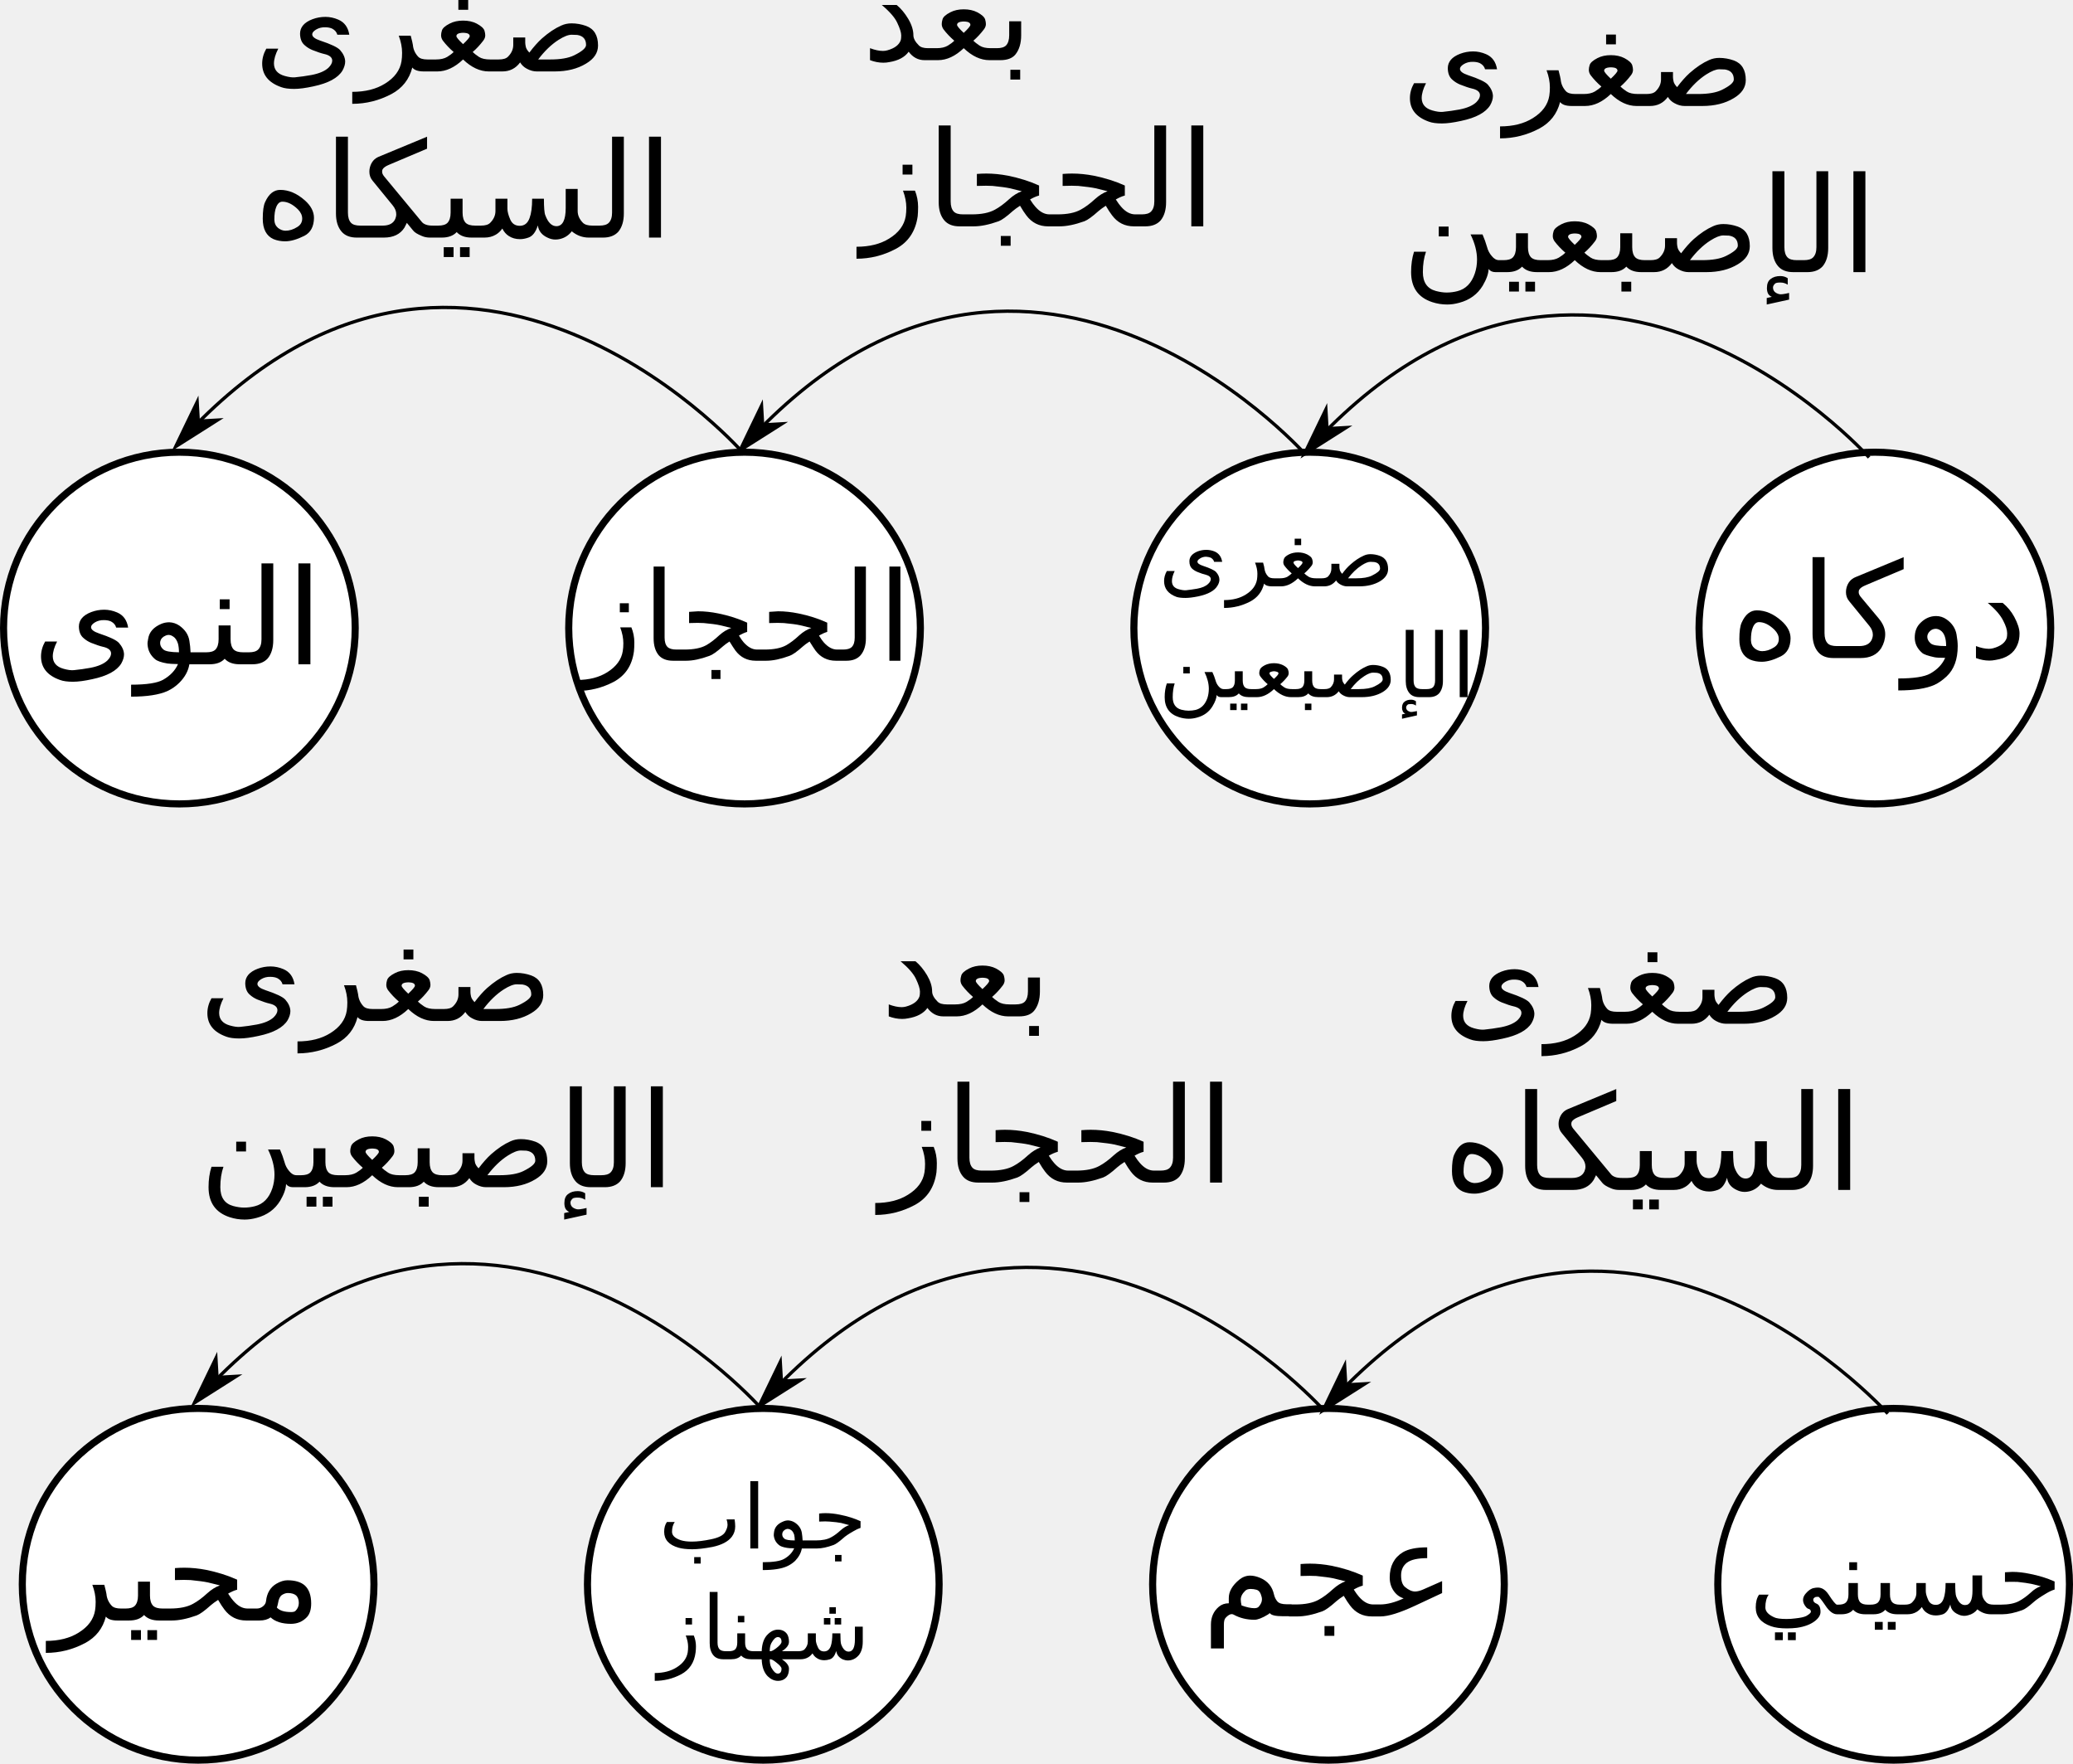
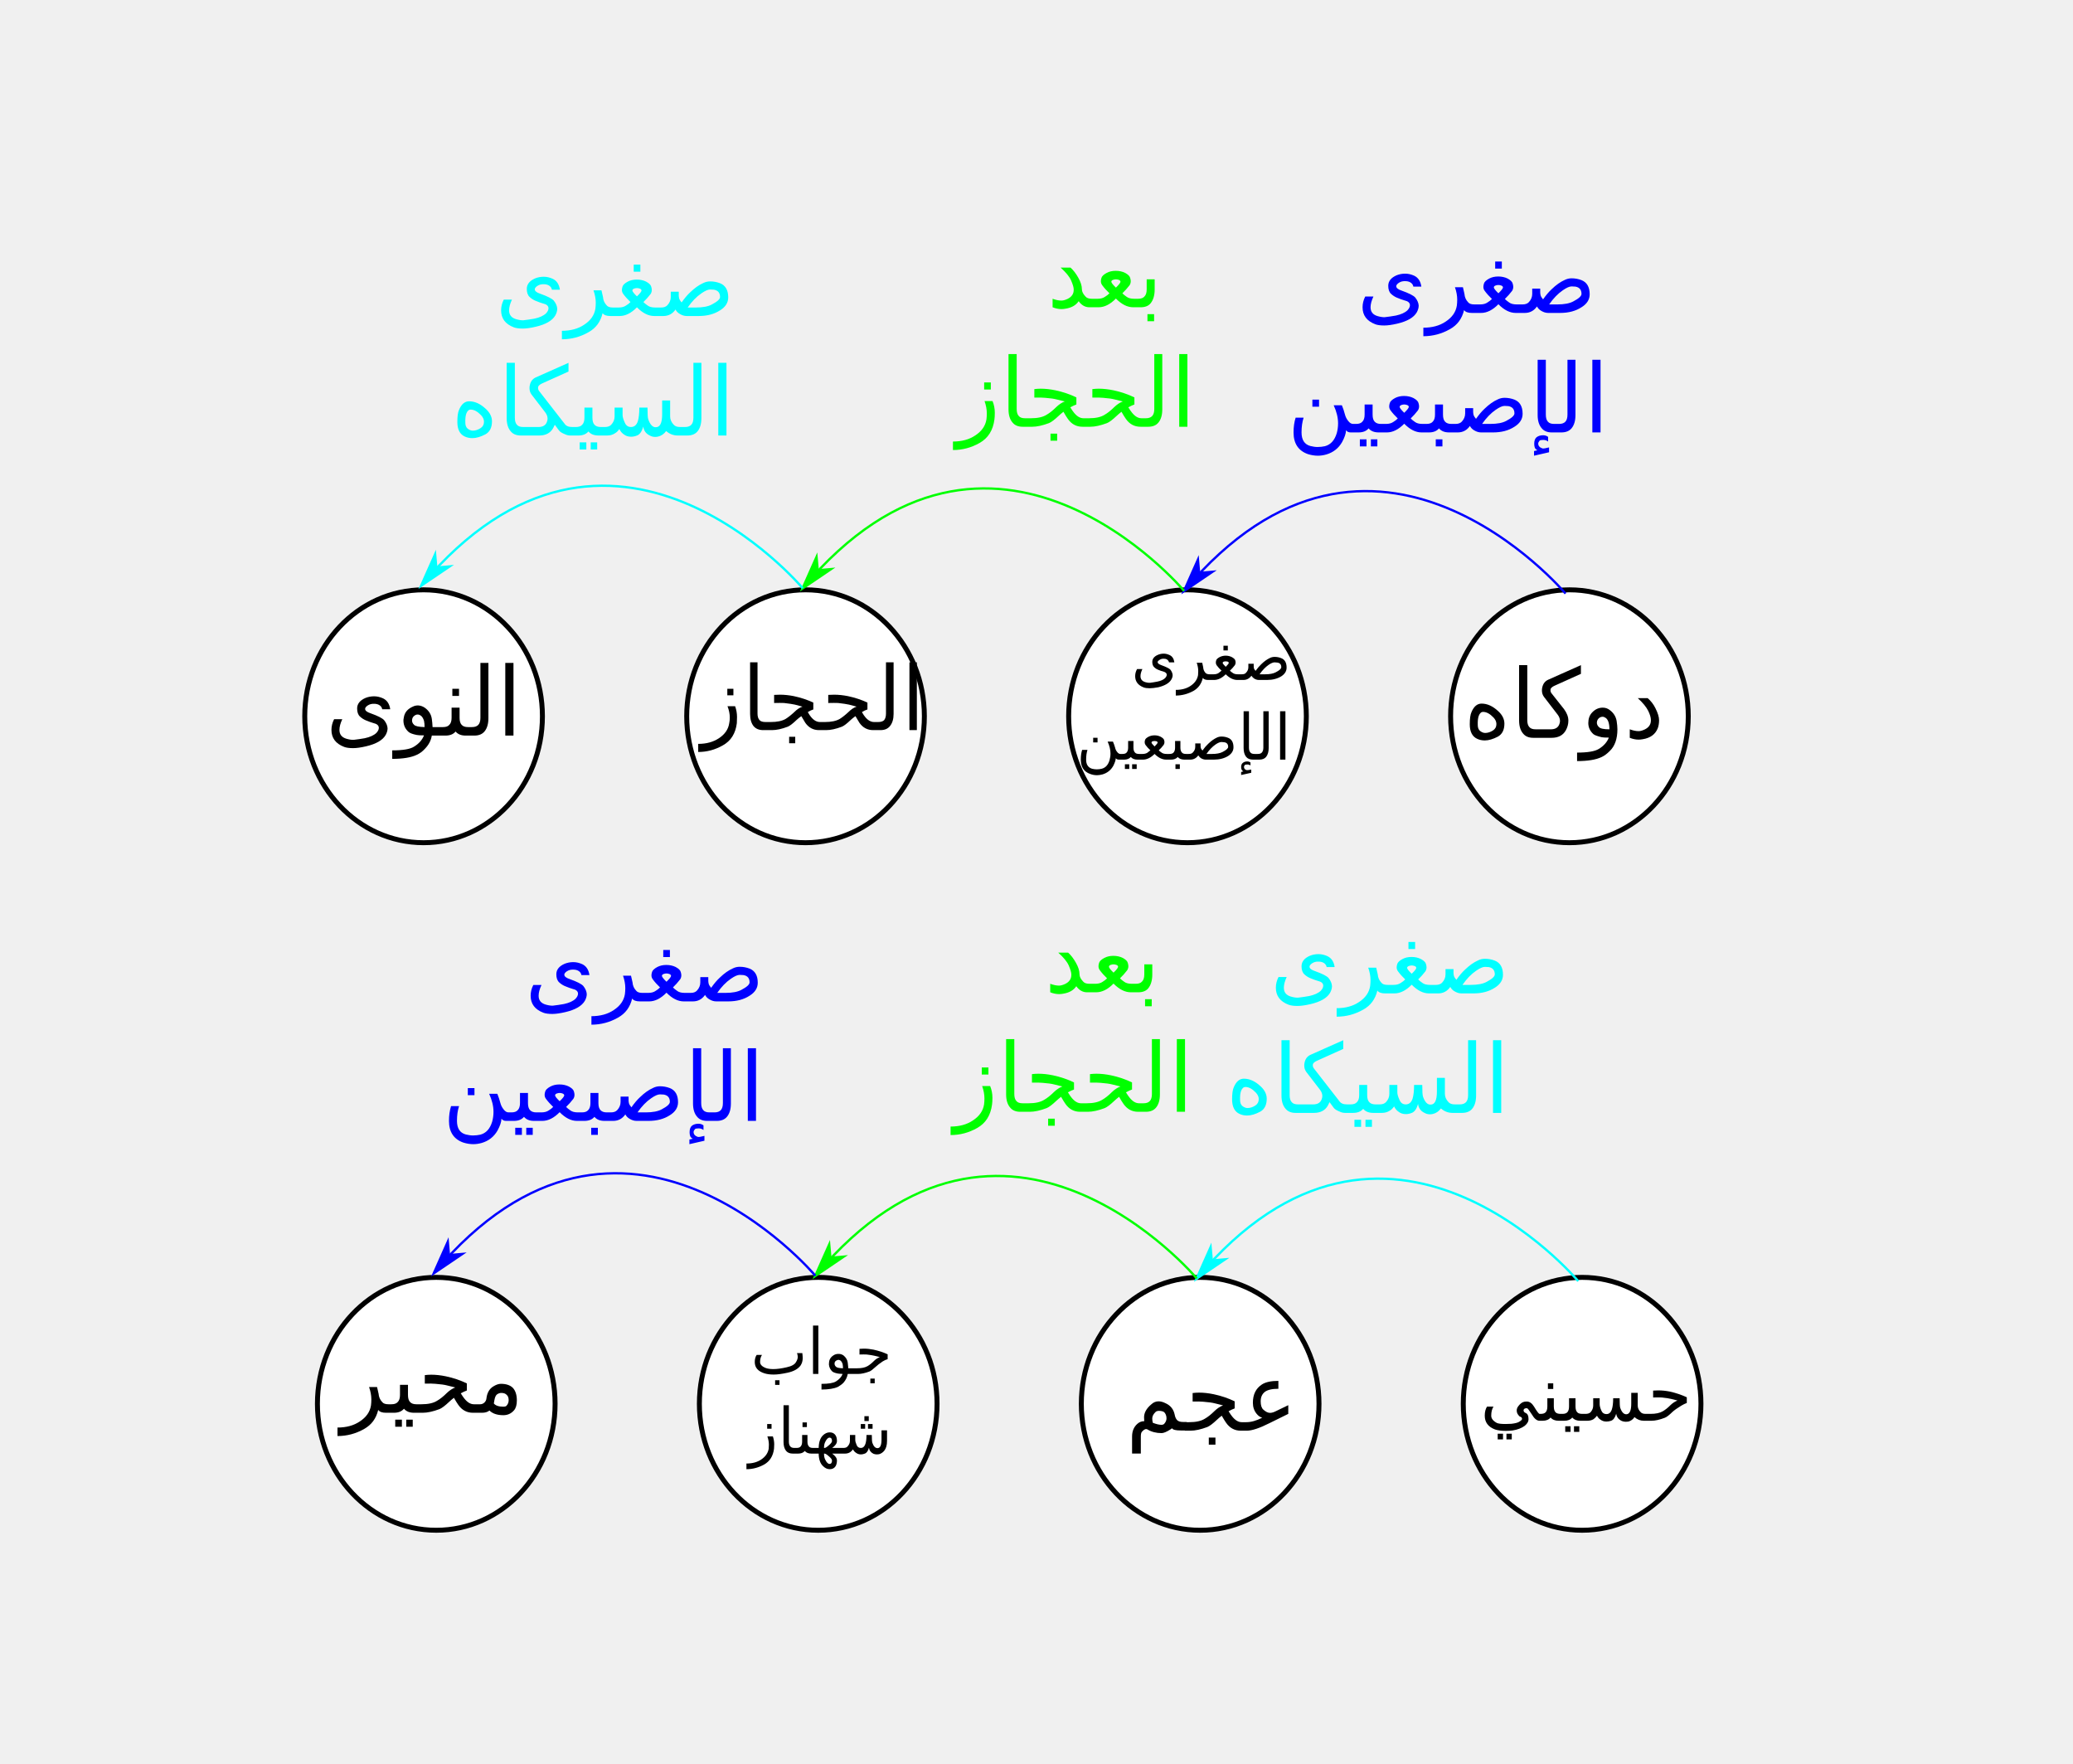
- <svg xmlns="http://www.w3.org/2000/svg" width="165.058mm" height="140.405mm" viewBox="0 0 165.058 140.405" version="1.1" id="svg8">
+ <svg xmlns="http://www.w3.org/2000/svg" width="165.058mm" height="140.405mm" viewBox="0 0 165.058 140.405" version="1.1" id="svg8" direction="rtl" xml:lang="ar">
  <defs id="defs2">
    <marker style="overflow:visible" id="Arrow1Lend" refX="0" refY="0" orient="auto">
-       <path transform="matrix(-0.8,0,0,-0.8,-10,0)" style="fill:#000000;fill-opacity:1;fill-rule:evenodd;stroke:#000000;stroke-width:1pt;stroke-opacity:1" d="M 0,0 5,-5 -12.5,0 5,5 Z" id="path936" />
+       <path transform="matrix(-0.8,0,0,-0.8,-10,0)" style="fill:#0000ff;fill-opacity:1;fill-rule:evenodd;stroke:#0000ff;stroke-width:1pt;stroke-opacity:1" d="M 0,0 5,-5 -12.5,0 5,5 Z" id="path936" />
    </marker>
    <marker style="overflow:visible" id="Arrow1Lstart" refX="0" refY="0" orient="auto">
      <path transform="matrix(0.8,0,0,0.8,10,0)" style="fill:#000000;fill-opacity:1;fill-rule:evenodd;stroke:#000000;stroke-width:1pt;stroke-opacity:1" d="M 0,0 5,-5 -12.5,0 5,5 Z" id="path933" />
    </marker>
    <marker style="overflow:visible" id="Arrow1Lend-5" refX="0" refY="0" orient="auto">
-       <path transform="matrix(-0.8,0,0,-0.8,-10,0)" style="fill:#000000;fill-opacity:1;fill-rule:evenodd;stroke:#000000;stroke-width:1pt;stroke-opacity:1" d="M 0,0 5,-5 -12.5,0 5,5 Z" id="path936-3" />
+       <path transform="matrix(-0.8,0,0,-0.8,-10,0)" style="fill:#00ff00;fill-opacity:1;fill-rule:evenodd;stroke:#00ff00;stroke-width:1pt;stroke-opacity:1" d="M 0,0 5,-5 -12.5,0 5,5 Z" id="path936-3" />
    </marker>
    <marker style="overflow:visible" id="Arrow1Lend-5-6" refX="0" refY="0" orient="auto">
-       <path transform="matrix(-0.8,0,0,-0.8,-10,0)" style="fill:#000000;fill-opacity:1;fill-rule:evenodd;stroke:#000000;stroke-width:1pt;stroke-opacity:1" d="M 0,0 5,-5 -12.5,0 5,5 Z" id="path936-3-2" />
+       <path transform="matrix(-0.8,0,0,-0.8,-10,0)" style="fill:#00ffff;fill-opacity:1;fill-rule:evenodd;stroke:#00ffff;stroke-width:1pt;stroke-opacity:1" d="M 0,0 5,-5 -12.5,0 5,5 Z" id="path936-3-2" />
    </marker>
    <marker style="overflow:visible" id="Arrow1Lend-0" refX="0" refY="0" orient="auto">
-       <path transform="matrix(-0.8,0,0,-0.8,-10,0)" style="fill:#000000;fill-opacity:1;fill-rule:evenodd;stroke:#000000;stroke-width:1pt;stroke-opacity:1" d="M 0,0 5,-5 -12.5,0 5,5 Z" id="path936-9" />
+       <path transform="matrix(-0.8,0,0,-0.8,-10,0)" style="fill:#00ffff;fill-opacity:1;fill-rule:evenodd;stroke:#00ffff;stroke-width:1pt;stroke-opacity:1" d="M 0,0 5,-5 -12.5,0 5,5 Z" id="path936-9" />
    </marker>
    <marker style="overflow:visible" id="Arrow1Lend-5-3" refX="0" refY="0" orient="auto">
-       <path transform="matrix(-0.8,0,0,-0.8,-10,0)" style="fill:#000000;fill-opacity:1;fill-rule:evenodd;stroke:#000000;stroke-width:1pt;stroke-opacity:1" d="M 0,0 5,-5 -12.5,0 5,5 Z" id="path936-3-6" />
+       <path transform="matrix(-0.8,0,0,-0.8,-10,0)" style="fill:#00ff00;fill-opacity:1;fill-rule:evenodd;stroke:#00ff00;stroke-width:1pt;stroke-opacity:1" d="M 0,0 5,-5 -12.5,0 5,5 Z" id="path936-3-6" />
    </marker>
    <marker style="overflow:visible" id="Arrow1Lend-5-6-0" refX="0" refY="0" orient="auto">
-       <path transform="matrix(-0.8,0,0,-0.8,-10,0)" style="fill:#000000;fill-opacity:1;fill-rule:evenodd;stroke:#000000;stroke-width:1pt;stroke-opacity:1" d="M 0,0 5,-5 -12.5,0 5,5 Z" id="path936-3-2-6" />
+       <path transform="matrix(-0.8,0,0,-0.8,-10,0)" style="fill:#0000ff;fill-opacity:1;fill-rule:evenodd;stroke:#0000ff;stroke-width:1pt;stroke-opacity:1" d="M 0,0 5,-5 -12.5,0 5,5 Z" id="path936-3-2-6" />
    </marker>
  </defs>
  <g id="layer1" transform="translate(-25,-4.867339)">
-     <circle style="fill:#ffffff;fill-opacity:1;fill-rule:evenodd;stroke:#000000;stroke-width:0.565;stroke-miterlimit:4;stroke-dasharray:none;stroke-opacity:1" id="path833" cx="39.283" cy="54.866" r="14" />
-     <circle style="fill:#ffffff;fill-opacity:1;fill-rule:evenodd;stroke:#000000;stroke-width:0.565;stroke-miterlimit:4;stroke-dasharray:none;stroke-opacity:1" id="path833-3" cx="84.283" cy="54.866" r="14" />
-     <circle style="fill:#ffffff;fill-opacity:1;fill-rule:evenodd;stroke:#000000;stroke-width:0.565;stroke-miterlimit:4;stroke-dasharray:none;stroke-opacity:1" id="path833-3-6" cx="129.282" cy="54.866" r="14" />
-     <circle style="fill:#ffffff;fill-opacity:1;fill-rule:evenodd;stroke:#000000;stroke-width:0.565;stroke-miterlimit:4;stroke-dasharray:none;stroke-opacity:1" id="path833-3-6-7" cx="174.282" cy="54.866" r="14" />
-     <text xml:space="preserve" style="font-style:normal;font-weight:normal;font-size:10.583px;line-height:1.25;font-family:sans-serif;fill:#000000;fill-opacity:1;stroke:none;stroke-width:0.265" x="162.773" y="57.252" id="text913">
-       <tspan id="tspan911" x="162.773" y="57.252" style="stroke-width:0.265">دوكاه</tspan>
+     <ellipse style="fill:#ffffff;fill-opacity:1;fill-rule:evenodd;stroke:#000000;stroke-width:0.394;stroke-miterlimit:4;stroke-dasharray:none;stroke-opacity:1" id="path833" cx="58.727" cy="61.889" rx="9.462" ry="10.066" />
+     <ellipse style="fill:#ffffff;fill-opacity:1;fill-rule:evenodd;stroke:#000000;stroke-width:0.394;stroke-miterlimit:4;stroke-dasharray:none;stroke-opacity:1" id="path833-3" cx="89.139" cy="61.889" rx="9.462" ry="10.066" />
+     <ellipse style="fill:#ffffff;fill-opacity:1;fill-rule:evenodd;stroke:#000000;stroke-width:0.394;stroke-miterlimit:4;stroke-dasharray:none;stroke-opacity:1" id="path833-3-6" cx="119.551" cy="61.889" rx="9.462" ry="10.066" />
+     <ellipse style="fill:#ffffff;fill-opacity:1;fill-rule:evenodd;stroke:#000000;stroke-width:0.394;stroke-miterlimit:4;stroke-dasharray:none;stroke-opacity:1" id="path833-3-6-7" cx="149.963" cy="61.889" rx="9.462" ry="10.066" />
+     <text xml:space="preserve" style="font-style:normal;font-weight:normal;font-size:7.377px;line-height:1.25;font-family:sans-serif;fill:#000000;fill-opacity:1;stroke:none;stroke-width:0.184" x="162.47" y="61.665" id="text913" transform="scale(0.9694967,1.031463)">
+       <tspan id="tspan911" x="162.47" y="61.665" style="stroke-width:0.184">دوكاه</tspan>
    </text>
-     <text xml:space="preserve" style="font-style:normal;font-weight:normal;font-size:7.056px;line-height:1.25;font-family:sans-serif;fill:#000000;fill-opacity:1;stroke:none;stroke-width:0.265" x="117.235" y="51.55" id="text917">
-       <tspan id="tspan915" x="117.235" y="51.55" style="font-size:7.056px;stroke-width:0.265">صغرى</tspan>
-       <tspan x="117.235" y="60.37" style="font-size:7.056px;stroke-width:0.265" id="tspan919">الإصبعين</tspan>
+     <text xml:space="preserve" style="font-style:normal;font-weight:normal;font-size:4.918px;line-height:1.25;font-family:sans-serif;fill:#000000;fill-opacity:1;stroke:none;stroke-width:0.184" x="131.813" y="57.2" id="text917" transform="scale(0.9694967,1.031463)">
+       <tspan id="tspan915" x="131.813" y="57.2" style="font-size:4.918px;stroke-width:0.184">صغرى</tspan>
+       <tspan x="131.813" y="63.348" style="font-size:4.918px;stroke-width:0.184" id="tspan919">الإصبعين</tspan>
    </text>
-     <text xml:space="preserve" style="font-style:normal;font-weight:normal;font-size:9.878px;line-height:1.25;font-family:sans-serif;fill:#000000;fill-opacity:1;stroke:none;stroke-width:0.265" x="71.336" y="57.469" id="text923">
-       <tspan id="tspan921" x="71.336" y="57.469" style="font-size:9.878px;stroke-width:0.265">الحجاز</tspan>
+     <text xml:space="preserve" style="font-style:normal;font-weight:normal;font-size:6.886px;line-height:1.25;font-family:sans-serif;fill:#000000;fill-opacity:1;stroke:none;stroke-width:0.184" x="101.732" y="61.072" id="text923" transform="scale(0.9694967,1.031463)">
+       <tspan id="tspan921" x="101.732" y="61.072" style="font-size:6.886px;stroke-width:0.184">الحجاز</tspan>
    </text>
-     <text xml:space="preserve" style="font-style:normal;font-weight:normal;font-size:10.583px;line-height:1.25;font-family:sans-serif;fill:#000000;fill-opacity:1;stroke:none;stroke-width:0.265" x="27.593" y="57.75" id="text927">
-       <tspan id="tspan925" x="27.593" y="57.75" style="stroke-width:0.265">النوى</tspan>
+     <text xml:space="preserve" style="font-style:normal;font-weight:normal;font-size:7.377px;line-height:1.25;font-family:sans-serif;fill:#000000;fill-opacity:1;stroke:none;stroke-width:0.184" x="68.646" y="61.493" id="text927" transform="scale(0.9694967,1.031463)">
+       <tspan id="tspan925" x="68.646" y="61.493" style="stroke-width:0.184">النوى</tspan>
    </text>
-     <path style="fill:none;stroke:#000000;stroke-width:0.265;stroke-linecap:butt;stroke-linejoin:miter;stroke-miterlimit:4;stroke-dasharray:none;stroke-opacity:1;marker-end:url(#Arrow1Lend)" d="m 173.822,41.283 c 0,0 -22.646,-25.327 -44.936,-0.298" id="path931" />
-     <text xml:space="preserve" style="font-style:normal;font-weight:normal;font-size:10.583px;line-height:1.25;font-family:sans-serif;fill:#000000;fill-opacity:1;stroke:none;stroke-width:0.265" x="136.589" y="13.303" id="text1243">
-       <tspan id="tspan1241" x="136.589" y="13.303" style="stroke-width:0.265">صغرى</tspan>
-       <tspan x="136.589" y="26.532" style="stroke-width:0.265" id="tspan1245">الإصبعين</tspan>
+     <path style="fill:none;stroke:#0000ff;stroke-width:0.185;stroke-linecap:butt;stroke-linejoin:miter;stroke-miterlimit:4;stroke-dasharray:none;stroke-opacity:1;marker-end:url(#Arrow1Lend)" d="m 149.653,52.122 c 0,0 -15.305,-18.211 -30.369,-0.214" id="path931" />
+     <text xml:space="preserve" style="font-style:normal;font-weight:normal;font-size:7.377px;line-height:1.25;font-family:sans-serif;fill:#0000ff;fill-opacity:1;stroke:none;stroke-width:0.184" x="138.849" y="28.872" id="text1243" transform="scale(0.9694967,1.031463)">
+       <tspan id="tspan1241" x="138.849" y="28.872" style="text-align:center;text-anchor:middle;fill:#0000ff;fill-opacity:1;stroke-width:0.184">صغرى</tspan>
+       <tspan x="138.849" y="38.094" style="text-align:center;text-anchor:middle;fill:#0000ff;fill-opacity:1;stroke-width:0.184" id="tspan1245">الإصبعين</tspan>
    </text>
-     <path style="fill:none;stroke:#000000;stroke-width:0.265;stroke-linecap:butt;stroke-linejoin:miter;stroke-miterlimit:4;stroke-dasharray:none;stroke-opacity:1;marker-end:url(#Arrow1Lend-5)" d="m 128.887,40.985 c 0,0 -22.646,-25.327 -44.936,-0.298" id="path931-5" />
-     <path style="fill:none;stroke:#000000;stroke-width:0.265;stroke-linecap:butt;stroke-linejoin:miter;stroke-miterlimit:4;stroke-dasharray:none;stroke-opacity:1;marker-end:url(#Arrow1Lend-5-6)" d="m 83.951,40.687 c 0,0 -22.646,-25.327 -44.936,-0.298" id="path931-5-9" />
-     <text xml:space="preserve" style="font-style:normal;font-weight:normal;font-size:10.583px;line-height:1.25;font-family:sans-serif;fill:#000000;fill-opacity:1;stroke:none;stroke-width:0.265" x="45.205" y="10.552" id="text1243-1">
-       <tspan id="tspan1241-2" x="45.205" y="10.552" style="stroke-width:0.265">صغرى</tspan>
-       <tspan x="45.205" y="23.781" style="stroke-width:0.265" id="tspan1245-7">السيكاه</tspan>
+     <path style="fill:none;stroke:#00ff00;stroke-width:0.185;stroke-linecap:butt;stroke-linejoin:miter;stroke-miterlimit:4;stroke-dasharray:none;stroke-opacity:1;marker-end:url(#Arrow1Lend-5)" d="m 119.284,51.908 c 0,0 -15.305,-18.211 -30.369,-0.214" id="path931-5" />
+     <path style="fill:none;stroke:#00ffff;stroke-width:0.185;stroke-linecap:butt;stroke-linejoin:miter;stroke-miterlimit:4;stroke-dasharray:none;stroke-opacity:1;marker-end:url(#Arrow1Lend-5-6)" d="m 88.915,51.694 c 0,0 -15.305,-18.211 -30.369,-0.214" id="path931-5-9" />
+     <text xml:space="preserve" style="font-style:normal;font-weight:normal;font-size:7.377px;line-height:1.25;font-family:sans-serif;fill:#00ffff;fill-opacity:1;stroke:none;stroke-width:0.184;" x="86.138" y="29.11" id="text1243-1" transform="scale(0.9694967,1.031463)">
+       <tspan id="tspan1241-2" x="86.138" y="29.11" style="stroke-width:0.184;fill:#00ffff;fill-opacity:1;">صغرى</tspan>
+       <tspan x="86.138" y="38.332" style="stroke-width:0.184;fill:#00ffff;fill-opacity:1;" id="tspan1245-7">السيكاه</tspan>
    </text>
-     <text xml:space="preserve" style="font-style:normal;font-weight:normal;font-size:10.583px;line-height:1.25;font-family:sans-serif;fill:#000000;fill-opacity:1;stroke:none;stroke-width:0.265" x="93.633" y="9.657" id="text1428">
-       <tspan id="tspan1426" x="93.633" y="9.657" style="stroke-width:0.265">بعد</tspan>
-       <tspan x="93.633" y="22.886" style="stroke-width:0.265" id="tspan1430">الحجاز</tspan>
+     <text xml:space="preserve" style="font-style:normal;font-weight:normal;font-size:7.377px;line-height:1.25;font-family:sans-serif;text-align:center;text-anchor:middle;fill:#00ff00;fill-opacity:1;stroke:none;stroke-width:0.184" x="108.317" y="28.434" id="text1428" transform="scale(0.9694967,1.031463)">
+       <tspan id="tspan1426" x="108.317" y="28.434" style="text-align:center;text-anchor:middle;fill:#00ff00;fill-opacity:1;stroke-width:0.184">بعد</tspan>
+       <tspan x="108.317" y="37.656" style="text-align:center;text-anchor:middle;fill:#00ff00;fill-opacity:1;stroke-width:0.184" id="tspan1430">الحجاز</tspan>
    </text>
-     <circle style="fill:#ffffff;fill-opacity:1;fill-rule:evenodd;stroke:#000000;stroke-width:0.565;stroke-miterlimit:4;stroke-dasharray:none;stroke-opacity:1" id="path833-2" cx="40.775" cy="130.99" r="14" />
-     <circle style="fill:#ffffff;fill-opacity:1;fill-rule:evenodd;stroke:#000000;stroke-width:0.565;stroke-miterlimit:4;stroke-dasharray:none;stroke-opacity:1" id="path833-3-61" cx="85.775" cy="130.99" r="14" />
-     <circle style="fill:#ffffff;fill-opacity:1;fill-rule:evenodd;stroke:#000000;stroke-width:0.565;stroke-miterlimit:4;stroke-dasharray:none;stroke-opacity:1" id="path833-3-6-8" cx="130.775" cy="130.99" r="14" />
-     <circle style="fill:#ffffff;fill-opacity:1;fill-rule:evenodd;stroke:#000000;stroke-width:0.565;stroke-miterlimit:4;stroke-dasharray:none;stroke-opacity:1" id="path833-3-6-7-7" cx="175.775" cy="130.99" r="14" />
-     <text xml:space="preserve" style="font-style:normal;font-weight:normal;font-size:8.467px;line-height:1.25;font-family:sans-serif;fill:#000000;fill-opacity:1;stroke:none;stroke-width:0.265" x="164.266" y="133.377" id="text913-9">
-       <tspan id="tspan911-2" x="164.266" y="133.377" style="font-size:8.467px;stroke-width:0.265">حسيني</tspan>
+     <ellipse style="fill:#ffffff;fill-opacity:1;fill-rule:evenodd;stroke:#000000;stroke-width:0.394;stroke-miterlimit:4;stroke-dasharray:none;stroke-opacity:1" id="path833-2" cx="59.736" cy="116.624" rx="9.462" ry="10.066" />
+     <ellipse style="fill:#ffffff;fill-opacity:1;fill-rule:evenodd;stroke:#000000;stroke-width:0.394;stroke-miterlimit:4;stroke-dasharray:none;stroke-opacity:1" id="path833-3-61" cx="90.148" cy="116.624" rx="9.462" ry="10.066" />
+     <ellipse style="fill:#ffffff;fill-opacity:1;fill-rule:evenodd;stroke:#000000;stroke-width:0.394;stroke-miterlimit:4;stroke-dasharray:none;stroke-opacity:1" id="path833-3-6-8" cx="120.56" cy="116.624" rx="9.462" ry="10.066" />
+     <ellipse style="fill:#ffffff;fill-opacity:1;fill-rule:evenodd;stroke:#000000;stroke-width:0.394;stroke-miterlimit:4;stroke-dasharray:none;stroke-opacity:1" id="path833-3-6-7-7" cx="150.972" cy="116.624" rx="9.462" ry="10.066" />
+     <text xml:space="preserve" style="font-style:normal;font-weight:normal;font-size:5.902px;line-height:1.25;font-family:sans-serif;fill:#000000;fill-opacity:1;stroke:none;stroke-width:0.184" x="164.747" y="114.372" id="text913-9" transform="scale(0.9694967,1.031463)">
+       <tspan id="tspan911-2" x="164.747" y="114.372" style="font-size:5.902px;stroke-width:0.184">حسيني</tspan>
    </text>
-     <text xml:space="preserve" style="font-style:normal;font-weight:normal;font-size:10.583px;line-height:1.25;font-family:sans-serif;fill:#000000;fill-opacity:1;stroke:none;stroke-width:0.265" x="120.699" y="133.549" id="text917-0">
-       <tspan x="120.699" y="133.549" style="font-size:10.583px;stroke-width:0.265" id="tspan919-3">عجم</tspan>
+     <text xml:space="preserve" style="font-style:normal;font-weight:normal;font-size:7.377px;line-height:1.25;font-family:sans-serif;fill:#000000;fill-opacity:1;stroke:none;stroke-width:0.184" x="132.333" y="115.14" id="text917-0" transform="scale(0.9694967,1.031463)">
+       <tspan x="132.333" y="115.14" style="font-size:7.377px;stroke-width:0.184" id="tspan919-3">عجم</tspan>
    </text>
-     <text xml:space="preserve" style="font-style:normal;font-weight:normal;font-size:7.056px;line-height:1.25;font-family:sans-serif;fill:#000000;fill-opacity:1;stroke:none;stroke-width:0.265" x="77.428" y="128.139" id="text923-7">
-       <tspan id="tspan921-5" x="77.428" y="128.139" style="font-size:7.056px;stroke-width:0.265">جواب</tspan>
-       <tspan x="77.428" y="136.959" style="font-size:7.056px;stroke-width:0.265" id="tspan1667">شهناز</tspan>
+     <text xml:space="preserve" style="font-style:normal;font-weight:normal;font-size:4.918px;line-height:1.25;font-family:sans-serif;fill:#000000;fill-opacity:1;stroke:none;stroke-width:0.184" x="99.039" y="110.761" id="text923-7" transform="scale(0.9694967,1.031463)">
+       <tspan id="tspan921-5" x="99.039" y="110.761" style="font-size:4.918px;stroke-width:0.184">جواب</tspan>
+       <tspan x="99.039" y="116.908" style="font-size:4.918px;stroke-width:0.184" id="tspan1667">شهناز</tspan>
    </text>
-     <text xml:space="preserve" style="font-style:normal;font-weight:normal;font-size:10.583px;line-height:1.25;font-family:sans-serif;fill:#000000;fill-opacity:1;stroke:none;stroke-width:0.265" x="29.085" y="133.874" id="text927-9">
-       <tspan id="tspan925-2" x="29.085" y="133.874" style="stroke-width:0.265">محير</tspan>
+     <text xml:space="preserve" style="font-style:normal;font-weight:normal;font-size:7.377px;line-height:1.25;font-family:sans-serif;fill:#000000;fill-opacity:1;stroke:none;stroke-width:0.184" x="68.827" y="113.757" id="text927-9" transform="scale(0.9694967,1.031463)">
+       <tspan id="tspan925-2" x="68.827" y="113.757" style="stroke-width:0.184">محير</tspan>
    </text>
-     <path style="fill:none;stroke:#000000;stroke-width:0.265;stroke-linecap:butt;stroke-linejoin:miter;stroke-miterlimit:4;stroke-dasharray:none;stroke-opacity:1;marker-end:url(#Arrow1Lend-0)" d="m 175.315,117.407 c 0,0 -22.646,-25.327 -44.936,-0.298" id="path931-2" />
-     <text xml:space="preserve" style="font-style:normal;font-weight:normal;font-size:10.583px;line-height:1.25;font-family:sans-serif;fill:#000000;fill-opacity:1;stroke:none;stroke-width:0.265" x="40.838" y="86.147" id="text1243-8">
-       <tspan id="tspan1241-9" x="40.838" y="86.147" style="stroke-width:0.265">صغرى</tspan>
-       <tspan x="40.838" y="99.376" style="stroke-width:0.265" id="tspan1245-73">الإصبعين</tspan>
+     <path style="fill:none;stroke:#00ffff;stroke-width:0.185;stroke-linecap:butt;stroke-linejoin:miter;stroke-miterlimit:4;stroke-dasharray:none;stroke-opacity:1;marker-end:url(#Arrow1Lend-0)" d="m 150.661,106.857 c 0,0 -15.305,-18.211 -30.369,-0.214" id="path931-2" />
+     <text xml:space="preserve" style="font-style:normal;font-weight:normal;font-size:7.377px;line-height:1.25;font-family:sans-serif;fill:#0000ff;fill-opacity:1;stroke:none;stroke-width:0.184;" x="88.564" y="82.007" id="text1243-8" transform="scale(0.9694967,1.031463)">
+       <tspan id="tspan1241-9" x="88.564" y="82.007" style="stroke-width:0.184;fill:#0000ff;fill-opacity:1;">صغرى</tspan>
+       <tspan x="88.564" y="91.229" style="stroke-width:0.184;fill:#0000ff;fill-opacity:1;" id="tspan1245-73">الإصبعين</tspan>
    </text>
-     <path style="fill:none;stroke:#000000;stroke-width:0.265;stroke-linecap:butt;stroke-linejoin:miter;stroke-miterlimit:4;stroke-dasharray:none;stroke-opacity:1;marker-end:url(#Arrow1Lend-5-3)" d="m 130.38,117.109 c 0,0 -22.646,-25.327 -44.936,-0.298" id="path931-5-6" />
-     <path style="fill:none;stroke:#000000;stroke-width:0.265;stroke-linecap:butt;stroke-linejoin:miter;stroke-miterlimit:4;stroke-dasharray:none;stroke-opacity:1;marker-end:url(#Arrow1Lend-5-6-0)" d="m 85.444,116.812 c 0,0 -22.646,-25.327 -44.936,-0.298" id="path931-5-9-1" />
-     <text xml:space="preserve" style="font-style:normal;font-weight:normal;font-size:10.583px;line-height:1.25;font-family:sans-serif;fill:#000000;fill-opacity:1;stroke:none;stroke-width:0.265" x="139.892" y="86.366" id="text1243-1-2">
-       <tspan id="tspan1241-2-9" x="139.892" y="86.366" style="stroke-width:0.265">صغرى</tspan>
-       <tspan x="139.892" y="99.595" style="stroke-width:0.265" id="tspan1245-7-3">السيكاه</tspan>
+     <path style="fill:none;stroke:#00ff00;stroke-width:0.185;stroke-linecap:butt;stroke-linejoin:miter;stroke-miterlimit:4;stroke-dasharray:none;stroke-opacity:1;marker-end:url(#Arrow1Lend-5-3)" d="m 120.293,106.643 c 0,0 -15.305,-18.211 -30.369,-0.214" id="path931-5-6" />
+     <path style="fill:none;stroke:#0000ff;stroke-width:0.185;stroke-linecap:butt;stroke-linejoin:miter;stroke-miterlimit:4;stroke-dasharray:none;stroke-opacity:1;marker-end:url(#Arrow1Lend-5-6-0)" d="m 89.924,106.429 c 0,0 -15.305,-18.211 -30.369,-0.214" id="path931-5-9-1" />
+     <text xml:space="preserve" style="font-style:normal;font-weight:normal;font-size:7.377px;line-height:1.25;font-family:sans-serif;fill:#00ffff;fill-opacity:1;stroke:none;stroke-width:0.184;" x="149.768" y="81.392" id="text1243-1-2" transform="scale(0.9694967,1.031463)">
+       <tspan id="tspan1241-2-9" x="149.768" y="81.392" style="stroke-width:0.184;fill:#00ffff;fill-opacity:1;">صغرى</tspan>
+       <tspan x="149.768" y="90.614" style="stroke-width:0.184;fill:#00ffff;fill-opacity:1;" id="tspan1245-7-3">السيكاه</tspan>
    </text>
-     <text xml:space="preserve" style="font-style:normal;font-weight:normal;font-size:10.583px;line-height:1.25;font-family:sans-serif;fill:#000000;fill-opacity:1;stroke:none;stroke-width:0.265" x="95.126" y="85.781" id="text1428-1">
-       <tspan id="tspan1426-9" x="95.126" y="85.781" style="stroke-width:0.265">بعد</tspan>
-       <tspan x="95.126" y="99.01" style="stroke-width:0.265" id="tspan1430-4">الحجاز</tspan>
+     <text xml:space="preserve" style="font-style:normal;font-weight:normal;font-size:7.377px;line-height:1.25;font-family:sans-serif;fill:#00ff00;fill-opacity:1;stroke:none;stroke-width:0.184" x="108.123" y="81.306" id="text1428-1" transform="scale(0.9694967,1.031463)">
+       <tspan id="tspan1426-9" x="108.123" y="81.306" style="text-align:center;text-anchor:middle;fill:#00ff00;fill-opacity:1;stroke-width:0.184">بعد</tspan>
+       <tspan x="108.123" y="90.528" style="text-align:center;text-anchor:middle;fill:#00ff00;fill-opacity:1;stroke-width:0.184" id="tspan1430-4">الحجاز</tspan>
    </text>
  </g>
</svg>
